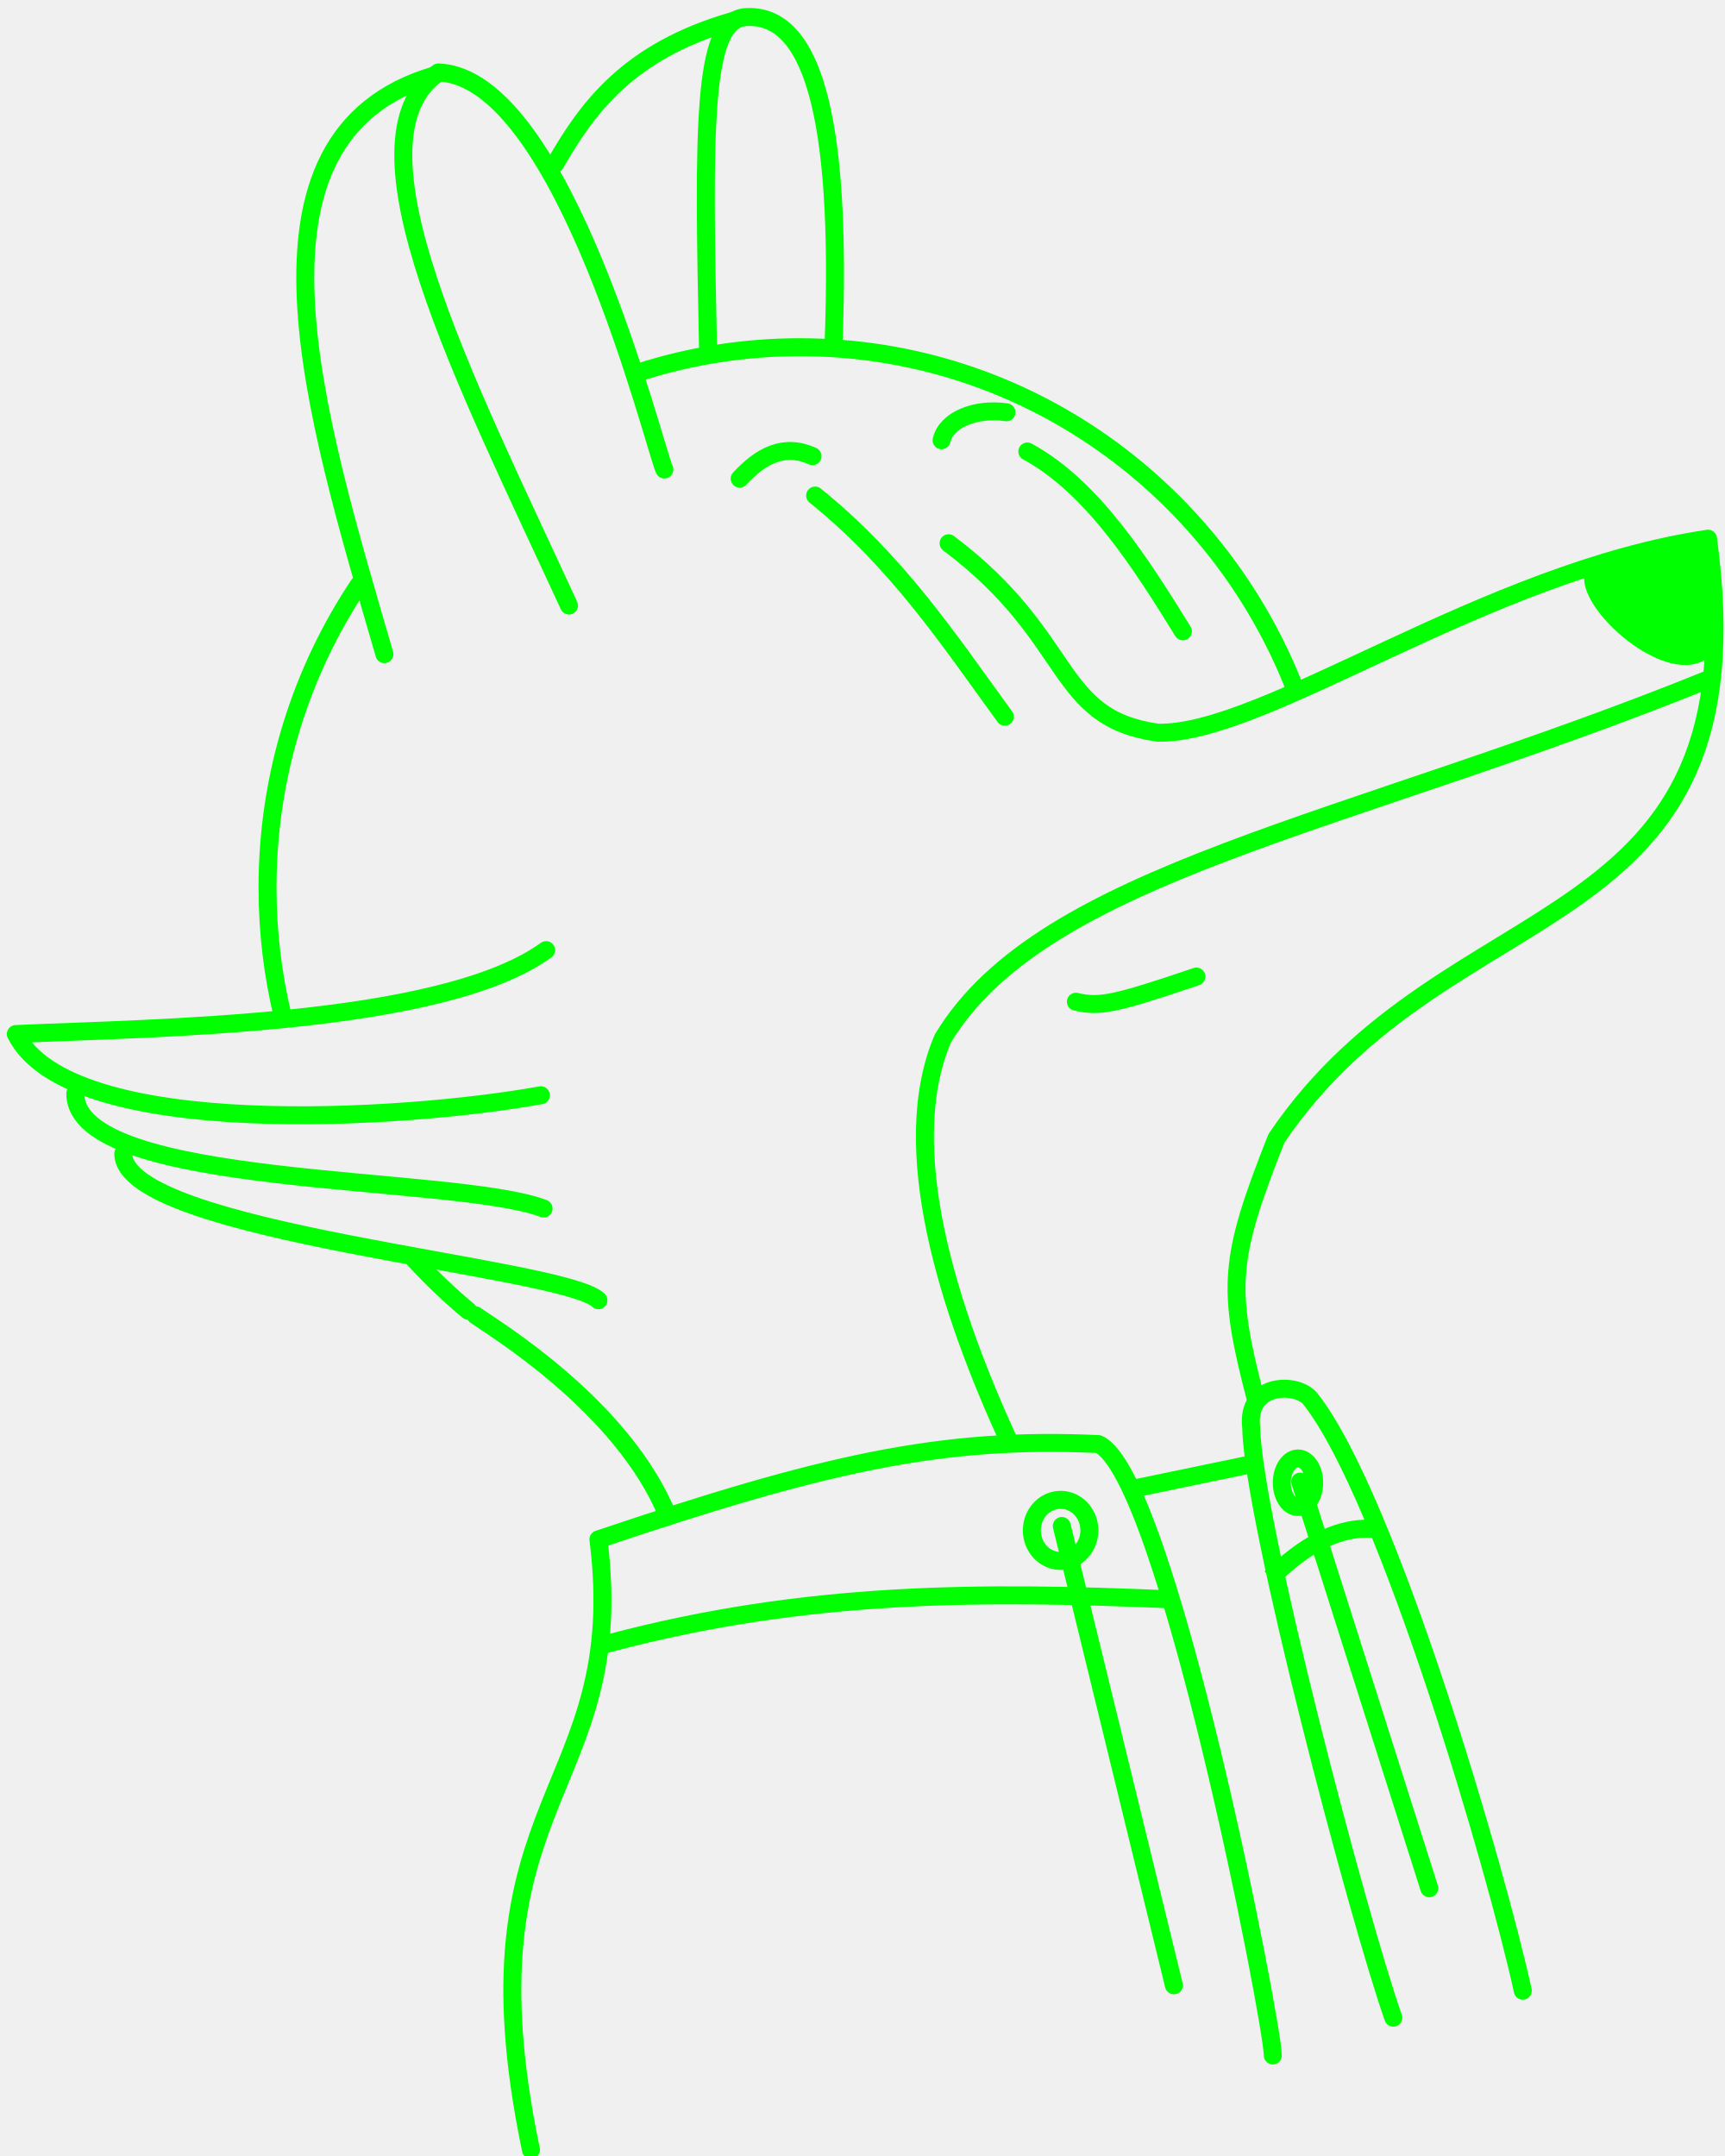
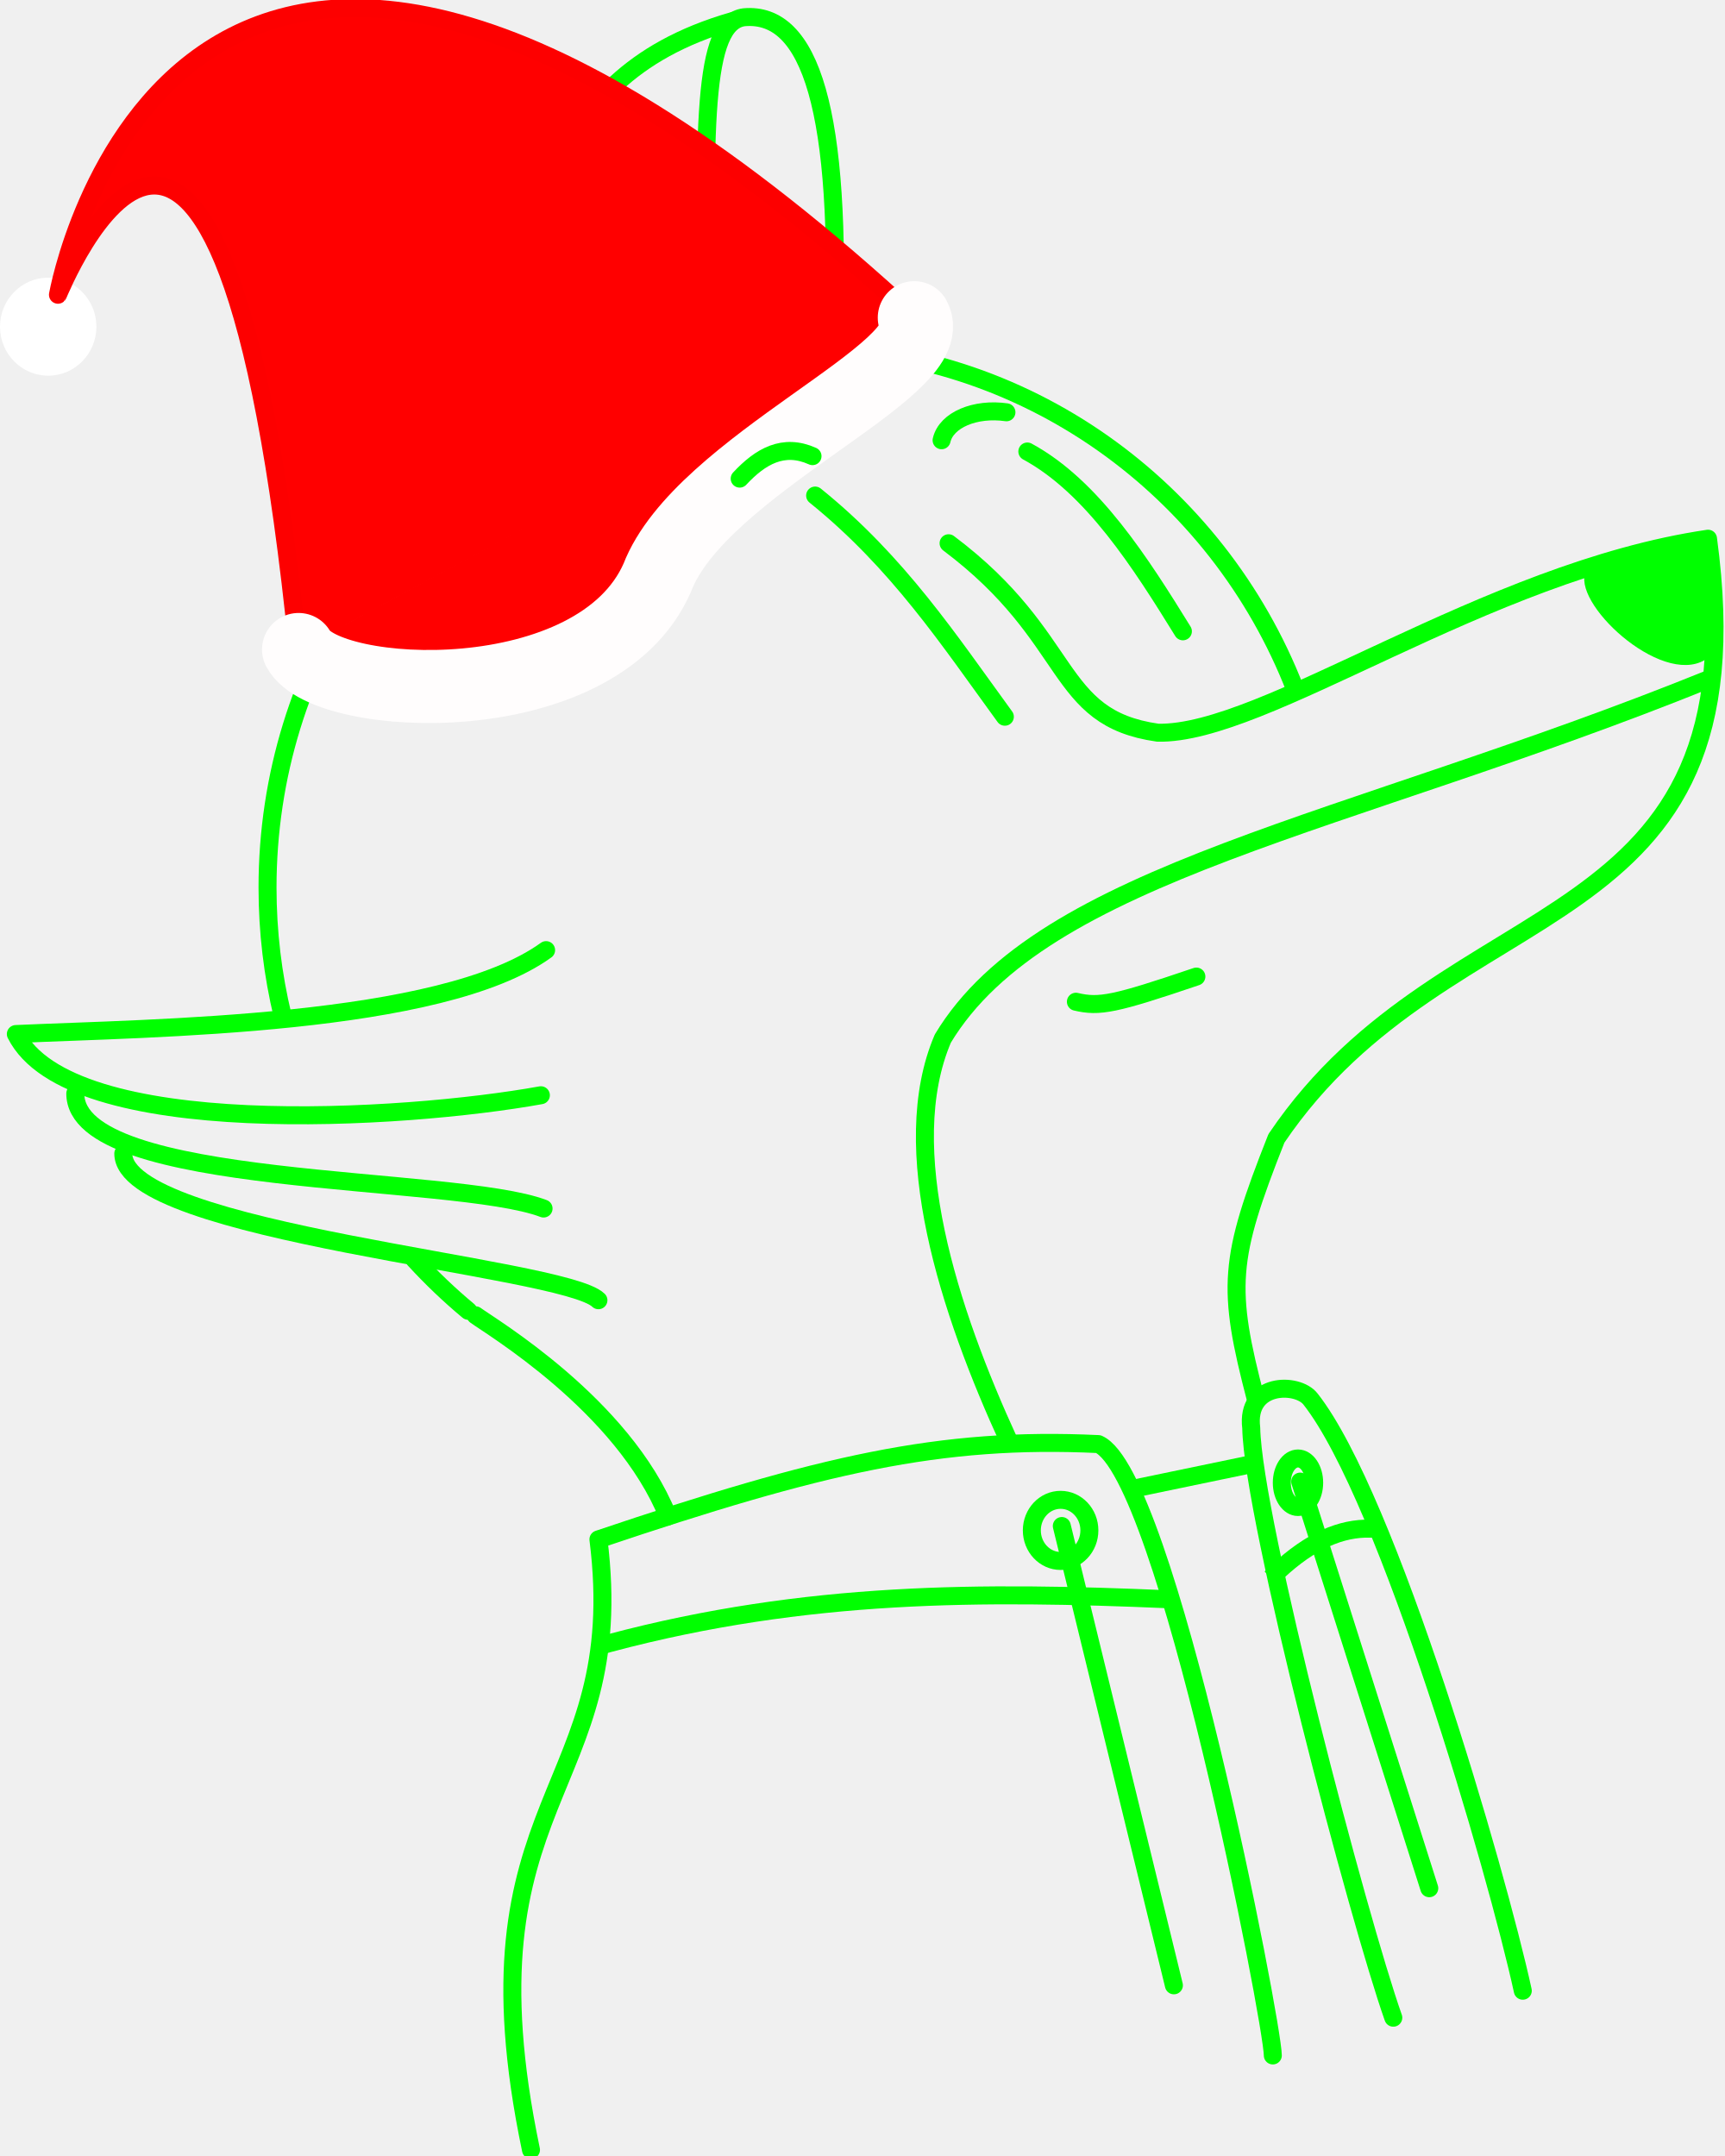
- <svg xmlns="http://www.w3.org/2000/svg" width="59.52pt" height="74.4pt" viewBox="0 0 59.52 74.4">
-   <defs />
-   <path id="shape0" transform="matrix(0.2585475 0 0 0.2585475 9.230819 11.98154)" fill="none" stroke="#00ff00" stroke-width="2.4" stroke-linecap="round" stroke-linejoin="round" d="M137.148 45.665C126.756 18.922 101.075 4.92879e-14 71.04 -1.42109e-14C63.594 -2.99524e-14 56.416 1.163 49.672 3.32M12.216 31.671C4.505 43.206 3.16558e-14 57.129 0 72.12C-1.24876e-14 78.034 0.701 83.781 2.024 89.281M19.605 121.754C21.869 124.222 24.275 126.517 26.79 128.61" />
-   <path id="shape01" transform="matrix(0.2585474 0 0 0.2585474 32.73016 18.59002)" fill="none" stroke="#00ff00" stroke-width="2.4" stroke-linecap="round" stroke-linejoin="round" d="M0 0.605C16.956 13.333 13.943 23.911 27.917 25.891C42.162 26.226 71.539 4.385 101.35 0C108.781 54.711 66.908 45.725 43.75 80.04C37.342 96.233 37.1 99.943 41.031 114.956" />
+ <svg xmlns="http://www.w3.org/2000/svg" width="59.52pt" height="74.4pt" viewBox="0 0 59.52 74.4" version="1.1" id="svg1">
+   <defs id="defs1" />
+   <path id="shape0" transform="matrix(0.2585475 0 0 0.2585475 9.230819 11.98154)" fill="none" stroke="#00ff00" stroke-width="2.4" stroke-linecap="round" stroke-linejoin="round" d="M137.148 45.665C126.756 18.922 101.075 4.92879e-14 71.04 -1.42109e-14C63.594 -2.99524e-14 56.416 1.163 49.672 3.32M12.216 31.671C4.505 43.206 3.16558e-14 57.129 0 72.12C-1.24876e-14 78.034 0.701 83.781 2.024 89.281M19.605 121.754C21.869 124.222 24.275 126.517 26.79 128.61" style="stroke-width:2.402;stroke-dasharray:none" />
+   <path id="shape01" fill="none" stroke="#00ff00" stroke-width="2.4" stroke-linecap="round" stroke-linejoin="round" d="M0 0.605C16.956 13.333 13.943 23.911 27.917 25.891C42.162 26.226 71.539 4.385 101.35 0C108.781 54.711 66.908 45.725 43.75 80.04C37.342 96.233 37.1 99.943 41.031 114.956" transform="matrix(0.2585474 0 0 0.2585474 32.73016 18.59002)" />
  <path id="shape011" transform="matrix(0.2585474 0 0 0.2585474 0.5464167 32.7871)" fill="none" stroke="#00ff00" stroke-width="2.4" stroke-linecap="round" stroke-linejoin="round" d="M70.767 0C56.757 10.13 18.215 10.37 0 11.201C7.167 25.535 51.949 22.648 70.069 19.369" />
  <path id="shape1" transform="matrix(0.2585474 0 0 0.2585474 2.597665 37.73423)" fill="none" stroke="#00ff00" stroke-width="2.4" stroke-linecap="round" stroke-linejoin="round" d="M0 0C0 12.768 50.538 10.795 62.495 15.355" />
  <path id="shape2" transform="matrix(0.2585474 0 0 0.2585474 4.254018 39.80741)" fill="none" stroke="#00ff00" stroke-width="2.4" stroke-linecap="round" stroke-linejoin="round" d="M0 0C0 10.621 58.755 15.016 63.409 19.576" />
-   <path id="shape02" transform="matrix(0.2585475 0 0 0.2585475 10.53359 2.597489)" fill="none" stroke="#00ff00" stroke-width="2.4" stroke-linecap="round" stroke-linejoin="round" d="M10.561 77.265C1.363 45.585 -10.483 8.11 17.311 0" />
-   <path id="shape11" transform="matrix(0.2585475 0 0 0.2585475 13.91564 2.500533)" fill="none" stroke="#00ff00" stroke-width="2.4" stroke-linecap="round" stroke-linejoin="round" d="M22.113 71.151C8.367 41.307 -8.285 9.133 4.68 0C21.434 0.598 33.485 50.112 34.841 52.992" />
  <path id="shape21" transform="matrix(0.2585475 0 0 0.2585475 19.15904 0.7192172)" fill="none" stroke="#00ff00" stroke-width="2.4" stroke-linecap="round" stroke-linejoin="round" d="M0 19.08C4.2 11.788 9.6 4.063 23.76 0" />
  <path id="shape3" transform="matrix(0.2585475 0 0 0.2585475 24.35382 0.5866919)" fill="none" stroke="#00ff00" stroke-width="2.4" stroke-linecap="round" stroke-linejoin="round" d="M0.308 44.913C-0.343 14.483 -0.453 0.731 5.108 0.033C13.978 -0.749 18.221 12.493 17.048 43.623" />
+   <path id="path1-5" style="fill:none;stroke:#fffdfd;stroke-width:0.621;stroke-linecap:round;stroke-linejoin:round;stroke-dasharray:none" d="m 10.33,22.447 c -0.968,-1.796 3.003,-5.814 8.87,-8.976 5.867,-3.162 11.407,-4.27 12.375,-2.474" />
  <path id="shape03" transform="matrix(0.2585474 0 0.00157604 0.2585474 54.65538 18.63678)" fill="#00ff00" fill-rule="evenodd" stroke="#00ff00" stroke-width="0" stroke-linecap="square" stroke-linejoin="bevel" d="M16.088 0C6.229 2.121 4.165 2.991 0.109 4.497C-1.28 8.962 10.991 20.155 16.587 15.613C16.954 11.71 16.609 9.866 16.088 0Z" />
  <path id="shape04" transform="matrix(0.2585475 0 0 0.2585475 31.9128 23.46105)" fill="none" stroke="#00ff00" stroke-width="2.4" stroke-linecap="round" stroke-linejoin="round" d="M104.391 0C56.112 19.5 15.765 25.641 2.392 47.88C-3.853 62.518 3.202 84.19 11.265 101.728" />
  <path id="shape05" transform="matrix(0.2585475 0 0 0.2585475 16.40794 45.38802)" fill="none" stroke="#00ff00" stroke-width="2.4" stroke-linecap="round" stroke-linejoin="round" d="M0 0C1.932 1.437 19.645 11.925 25.676 26.837" />
  <path id="shape021" transform="matrix(0.2585475 0 0 0.2585475 28.12547 17.10078)" fill="none" stroke="#00ff00" stroke-width="2.4" stroke-linecap="round" stroke-linejoin="round" d="M0 0C11.1 8.953 17.898 19.341 25.32 29.52" />
  <path id="shape111" transform="matrix(0.2585475 0 0 0.2585475 35.44753 15.58053)" fill="none" stroke="#00ff00" stroke-width="2.4" stroke-linecap="round" stroke-linejoin="round" d="M0 0C8.689 4.698 15.172 14.957 20.76 24" />
-   <path id="shape211" transform="matrix(0.2585475 0 0 0.2585475 25.52225 15.56168)" fill="none" stroke="#00ff00" stroke-width="2.4" stroke-linecap="round" stroke-linejoin="round" d="M0 3.693C2.771 0.723 5.824 -1.06 9.72 0.693" />
  <path id="shape31" transform="matrix(0.2585475 0 0 0.2585475 32.48884 14.1952)" fill="none" stroke="#00ff00" stroke-width="2.4" stroke-linecap="round" stroke-linejoin="round" d="M0 3.857C0.627 1.133 4.496 -0.472 8.655 0.124" />
  <path id="shape4" transform="matrix(0.2585475 0 0 0.2585475 37.12292 33.69953)" fill="none" stroke="#00ff00" stroke-width="2.4" stroke-linecap="round" stroke-linejoin="round" d="M16.08 0C5.12 3.721 3.126 4.095 0 3.36" />
  <path id="shape12" transform="matrix(0.2585475 0 0 0.2585475 17.67762 49.79253)" fill="none" stroke="#00ff00" stroke-width="2.4" stroke-linecap="round" stroke-linejoin="round" d="M2.49 94.356C-7.43 47.011 15.784 46.943 11.49 12.876C41.204 2.857 57.098 -0.838 78.21 0.156C87.274 4.114 101.49 77.542 101.49 81.756" />
  <path id="shape22" transform="matrix(0.2585475 0 0 0.2585475 43.15791 47.92204)" fill="none" stroke="#00ff00" stroke-width="2.4" stroke-linecap="round" stroke-linejoin="round" d="M19.018 83.951C14.458 71.087 0.298 17.474 0.058 5.231C-0.704 -0.877 6.247 -0.874 7.978 1.391C18.331 14.545 32.85 64.533 36.298 80.351" />
  <ellipse id="shape32" transform="matrix(0.2585475 0 0 0.2585475 35.60266 51.75648)" rx="3.84" ry="4.08" cx="3.84" cy="4.08" fill="none" stroke="#00ff00" stroke-width="2.4" stroke-linecap="square" stroke-linejoin="bevel" />
  <ellipse id="shape41" transform="matrix(0.2585475 0 0 0.2585475 44.2278 50.3293)" rx="2.16" ry="3.24" cx="2.16" cy="3.24" fill="none" stroke="#00ff00" stroke-width="2.4" stroke-linecap="square" stroke-linejoin="bevel" />
  <path id="shape5" transform="matrix(0.2585475 0 0 0.2585475 21.03695 55.05232)" fill="none" stroke="#00ff00" stroke-width="2.4" stroke-linecap="square" stroke-linejoin="miter" stroke-miterlimit="2" d="M0 6.373C26.288 -0.625 49.914 -0.522 74.416 0.518" />
  <path id="shape6" transform="matrix(0.2585475 0 0 0.2585475 44.07236 52.75005)" fill="none" stroke="#00ff00" stroke-width="2.4" stroke-linecap="square" stroke-linejoin="miter" stroke-miterlimit="2" d="M0 5.774C4.489 1.577 8.578 -0.095 12.389 0.004" />
+   <ellipse style="fill:#ffffff;fill-opacity:1;stroke:none;stroke-width:2.4;stroke-linecap:round;stroke-linejoin:round;stroke-dasharray:none;stroke-opacity:1" id="path3" ry="1.691" rx="1.663" cy="11.273" cx="1.663" />
  <path id="shape7" transform="matrix(0.2585475 0 0 0.2585475 36.63677 52.66025)" fill="none" stroke="#00ff00" stroke-width="2.4" stroke-linecap="round" stroke-linejoin="round" d="M0 0L14.96 61.304" />
  <path id="shape8" transform="matrix(0.2585475 0 0 0.2585475 44.86215 51.12767)" fill="none" stroke="#00ff00" stroke-width="2.4" stroke-linecap="round" stroke-linejoin="round" d="M0 0L17.227 54.272" />
  <path id="shape0111" transform="matrix(0.2585475 0 0 0.2585475 39.12408 50.54649)" fill="none" stroke="#00ff00" stroke-width="2.4" stroke-linecap="square" stroke-linejoin="miter" stroke-miterlimit="2" d="M0 3.18L15.3 0" />
+   <path id="shape02" transform="matrix(0.2585475,0,0,0.2585475,10.53359,2.597489)" fill="none" stroke="#00ff00" stroke-width="2.4" stroke-linecap="round" stroke-linejoin="round" d="M10.561 77.265C1.363 45.585 -10.483 8.11 17.311 0" />
+   <path id="shape11" transform="matrix(0.2585475,0,0,0.2585475,13.91564,2.500533)" fill="none" stroke="#00ff00" stroke-width="2.4" stroke-linecap="round" stroke-linejoin="round" d="M22.113 71.151C8.367 41.307 -8.285 9.133 4.68 0C21.434 0.598 33.485 50.112 34.841 52.992" />
+   <path id="path1" style="fill:none;stroke:#fffdfd;stroke-width:0.621;stroke-linecap:round;stroke-linejoin:round;stroke-dasharray:none" d="m 10.302,22.414 c -0.968,-1.796 3.003,-5.814 8.87,-8.976 5.867,-3.162 11.407,-4.27 12.375,-2.474" />
+   <path style="fill:#ff0000;fill-opacity:1;stroke:#fd0000;stroke-width:0.621;stroke-linecap:round;stroke-linejoin:round;stroke-dasharray:none;stroke-opacity:1" d="M 31.59,10.989 C 6.022,-12.623 2,10.171 2,10.171 2.03,10.146 7.612,-3.916 10.283,22.445" id="path2" />
+   <path id="path4" style="fill:#ff0000;fill-opacity:1;stroke:#fffdfd;stroke-width:2.521;stroke-linecap:round;stroke-linejoin:round;stroke-dasharray:none" d="m 31.547,10.963 c 0.968,1.796 -7.376,5.081 -8.87,8.976 -2.085,4.754 -11.407,4.27 -12.375,2.474" />
+   <path id="shape211" transform="matrix(0.2585475,0,0,0.2585475,25.52225,15.56168)" fill="none" stroke="#00ff00" stroke-width="2.4" stroke-linecap="round" stroke-linejoin="round" d="M0 3.693C2.771 0.723 5.824 -1.06 9.72 0.693" />
</svg>
